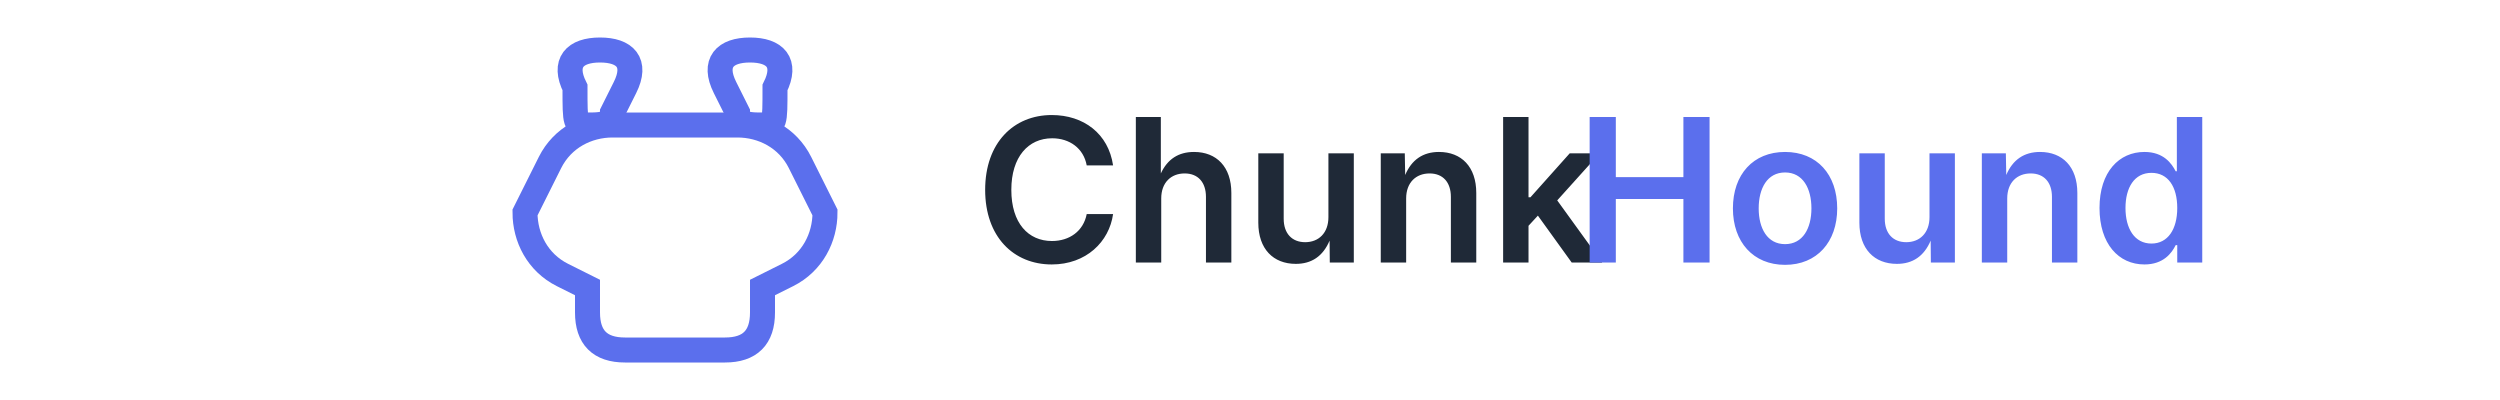
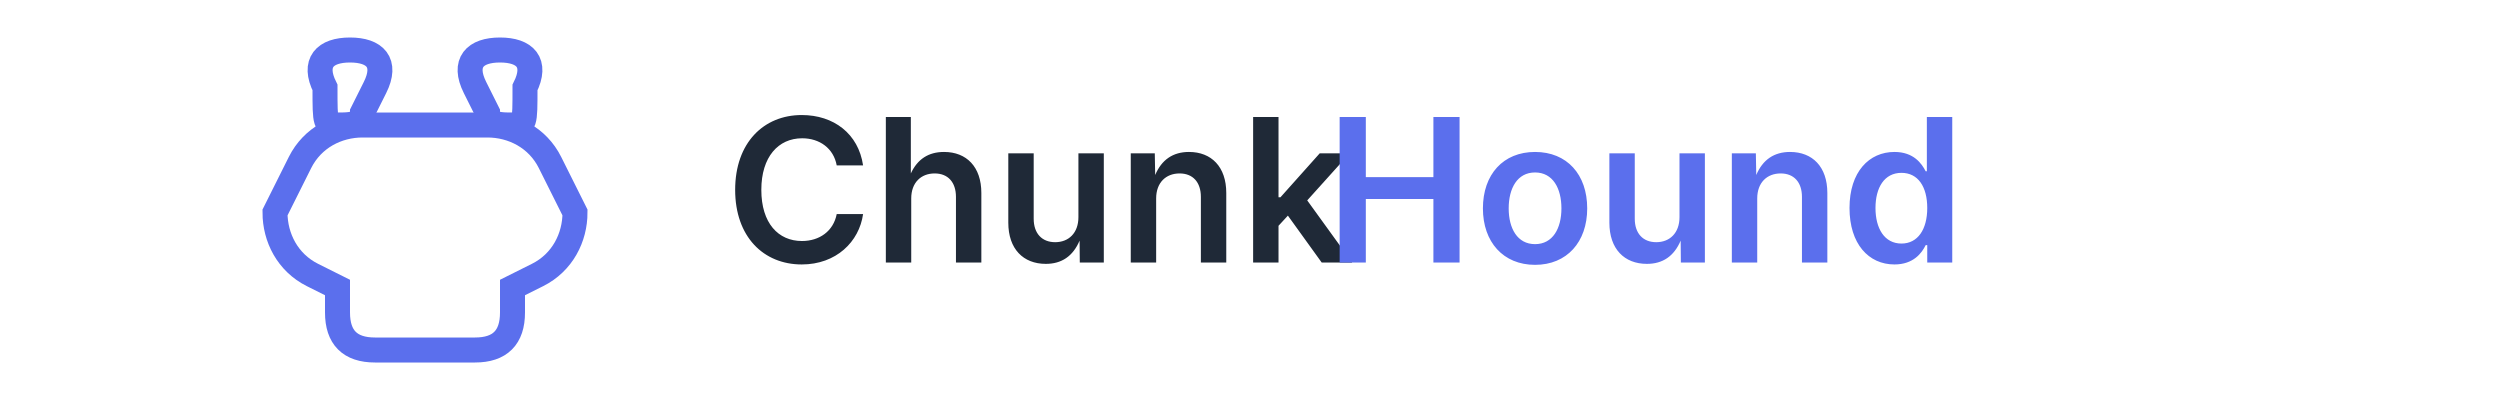
<svg xmlns="http://www.w3.org/2000/svg" viewBox="0 0 200 32">
-   <g fill="none" stroke="#5B6FED" stroke-width="2" transform="translate(42, 4) scale(1.0)">
+   <g fill="none" stroke="#5B6FED" stroke-width="2" transform="translate(22, 4) scale(1.0)">
    <path d="M7 6c-2 0-4 1-5 3l-2 4c0 2 1 4 3 5l2 1v2c0 2 1 3 3 3h8c2 0 3-1 3-3v-2l2-1c2-1 3-3 3-5l-2-4c-1-2-3-3-5-3z" />
    <path d="M4 3c-1-2 0-3 2-3s3 1 2 3l-1 2c0 1-1 1-2 1s-1 0-1-3z" />
    <path d="M20 3c1-2 0-3-2-3s-3 1-2 3l1 2c0 1 1 1 2 1s1 0 1-3z" />
  </g>
  <g font-family="'Inter', system-ui, -apple-system, sans-serif" font-weight="600">
-     <text x="78" y="21" font-size="16" fill="#1F2937">Chunk</text>
-     <text x="126" y="21" font-size="16" fill="#5B6FED">Hound</text>
+     <text x="58" y="21" font-size="16" fill="#1F2937">Chunk</text>
+     <text x="106" y="21" font-size="16" fill="#5B6FED">Hound</text>
  </g>
</svg>
